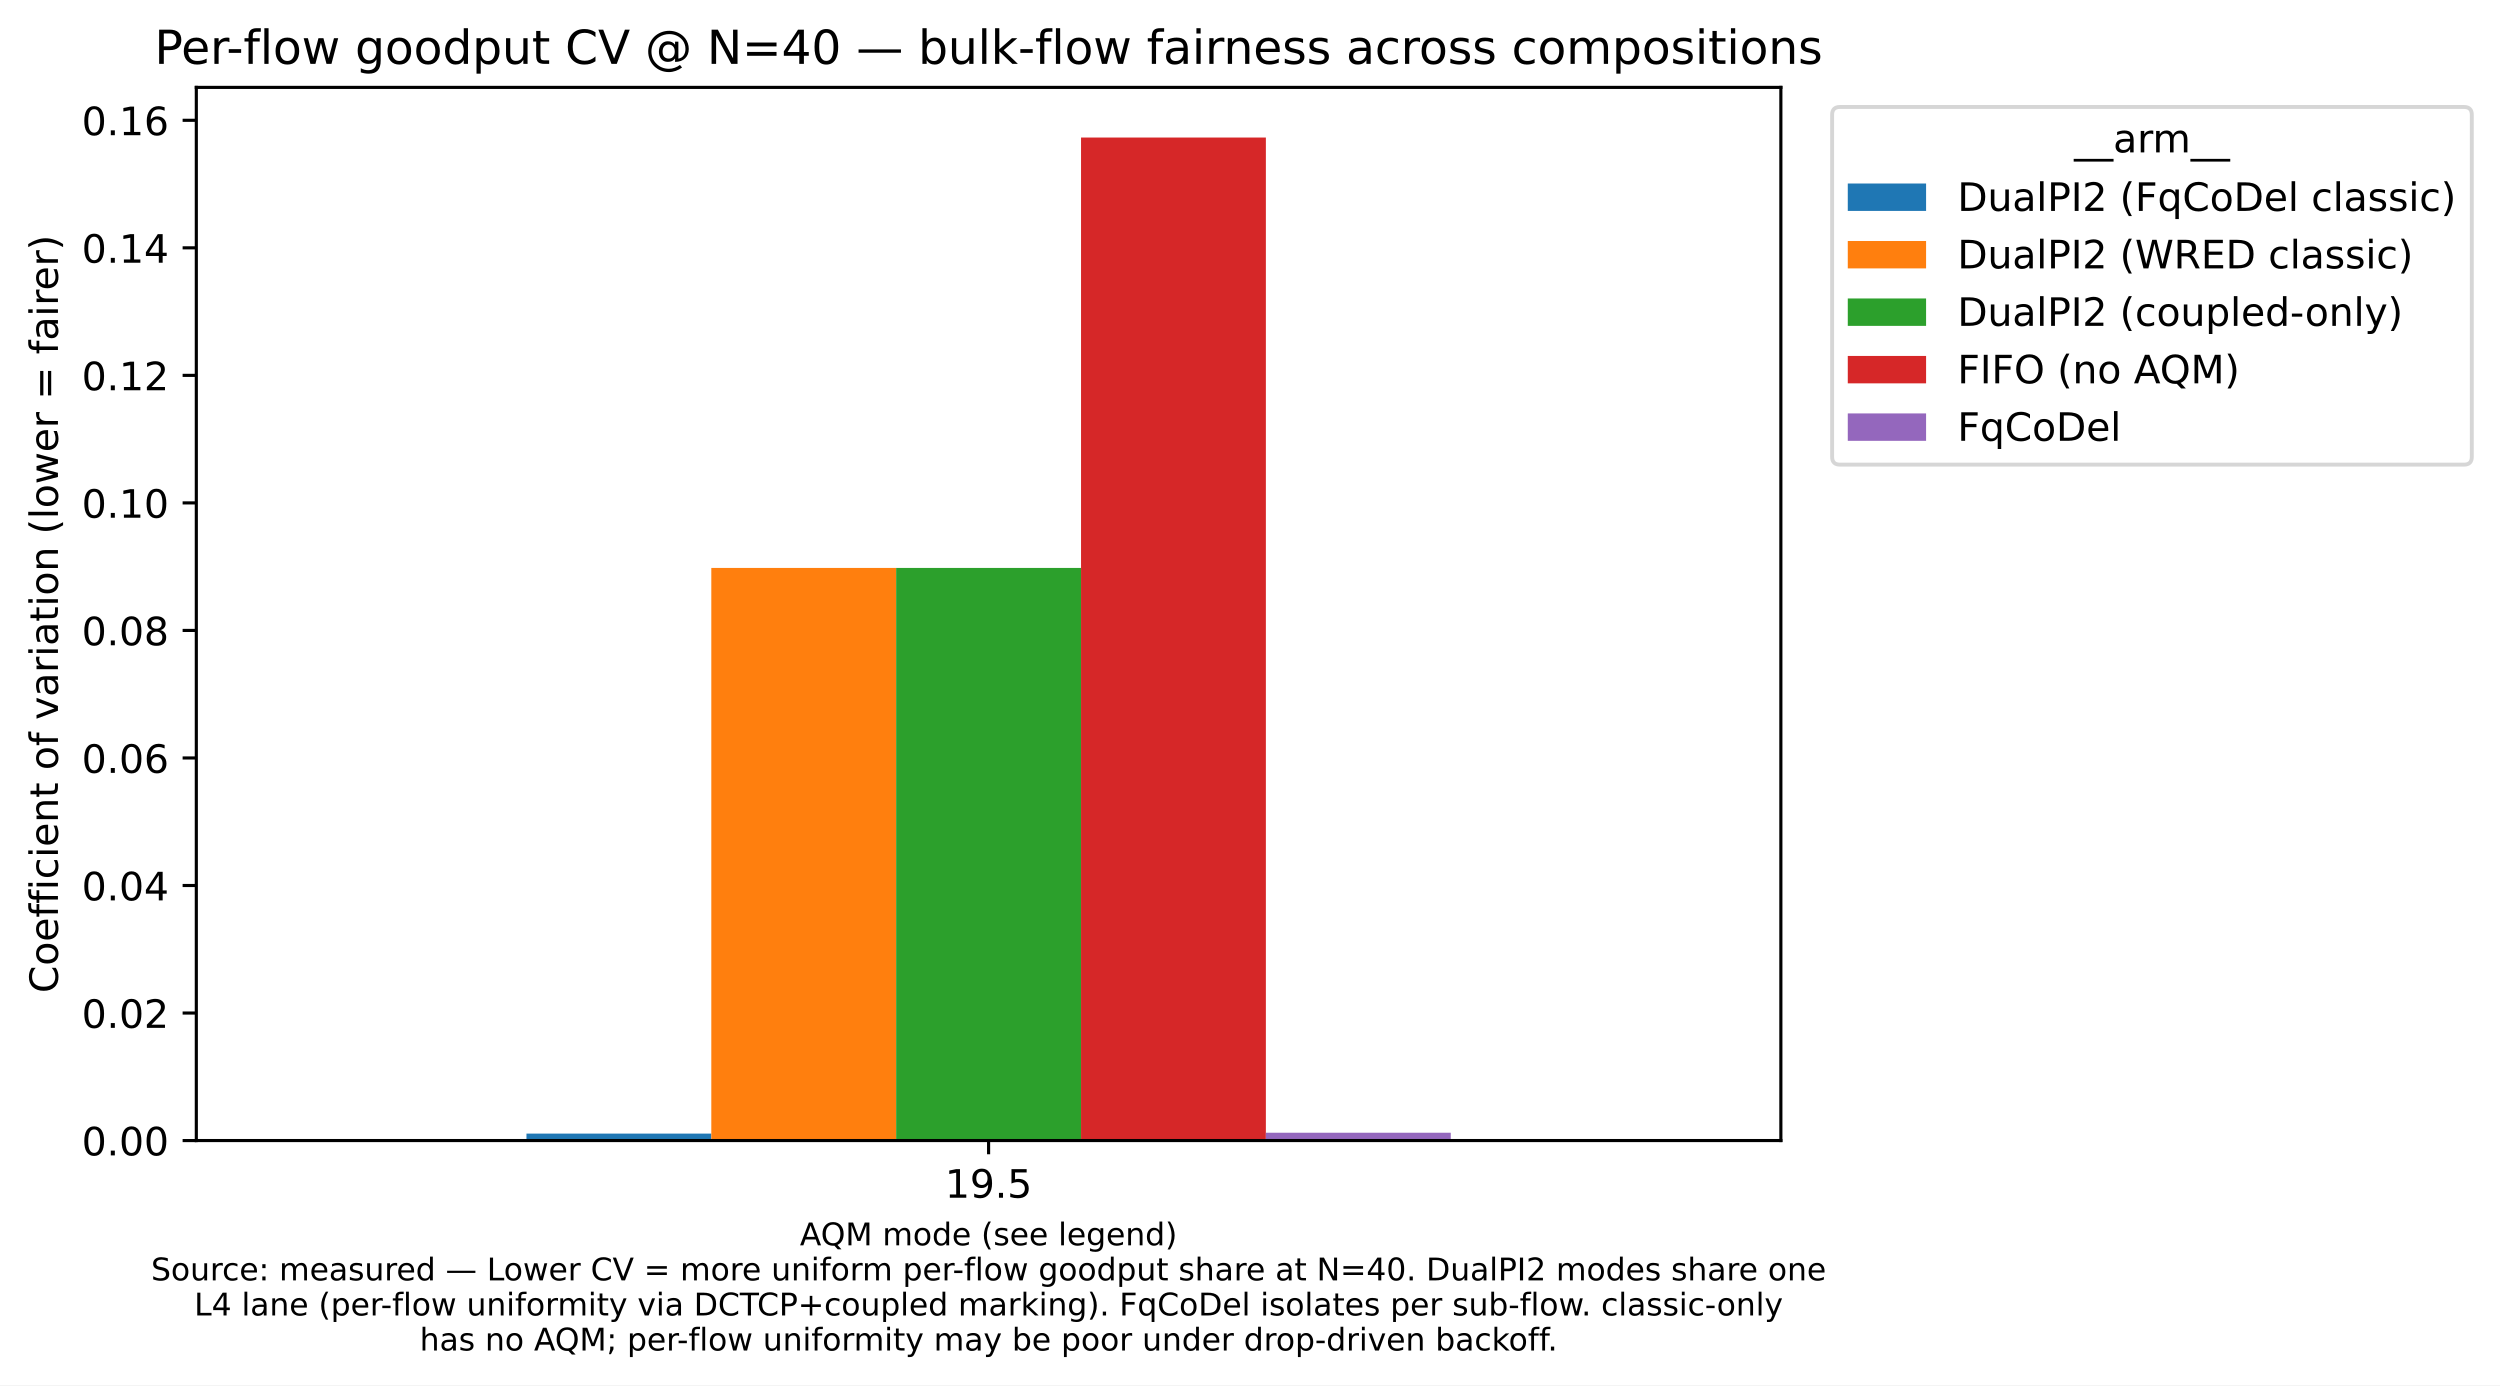
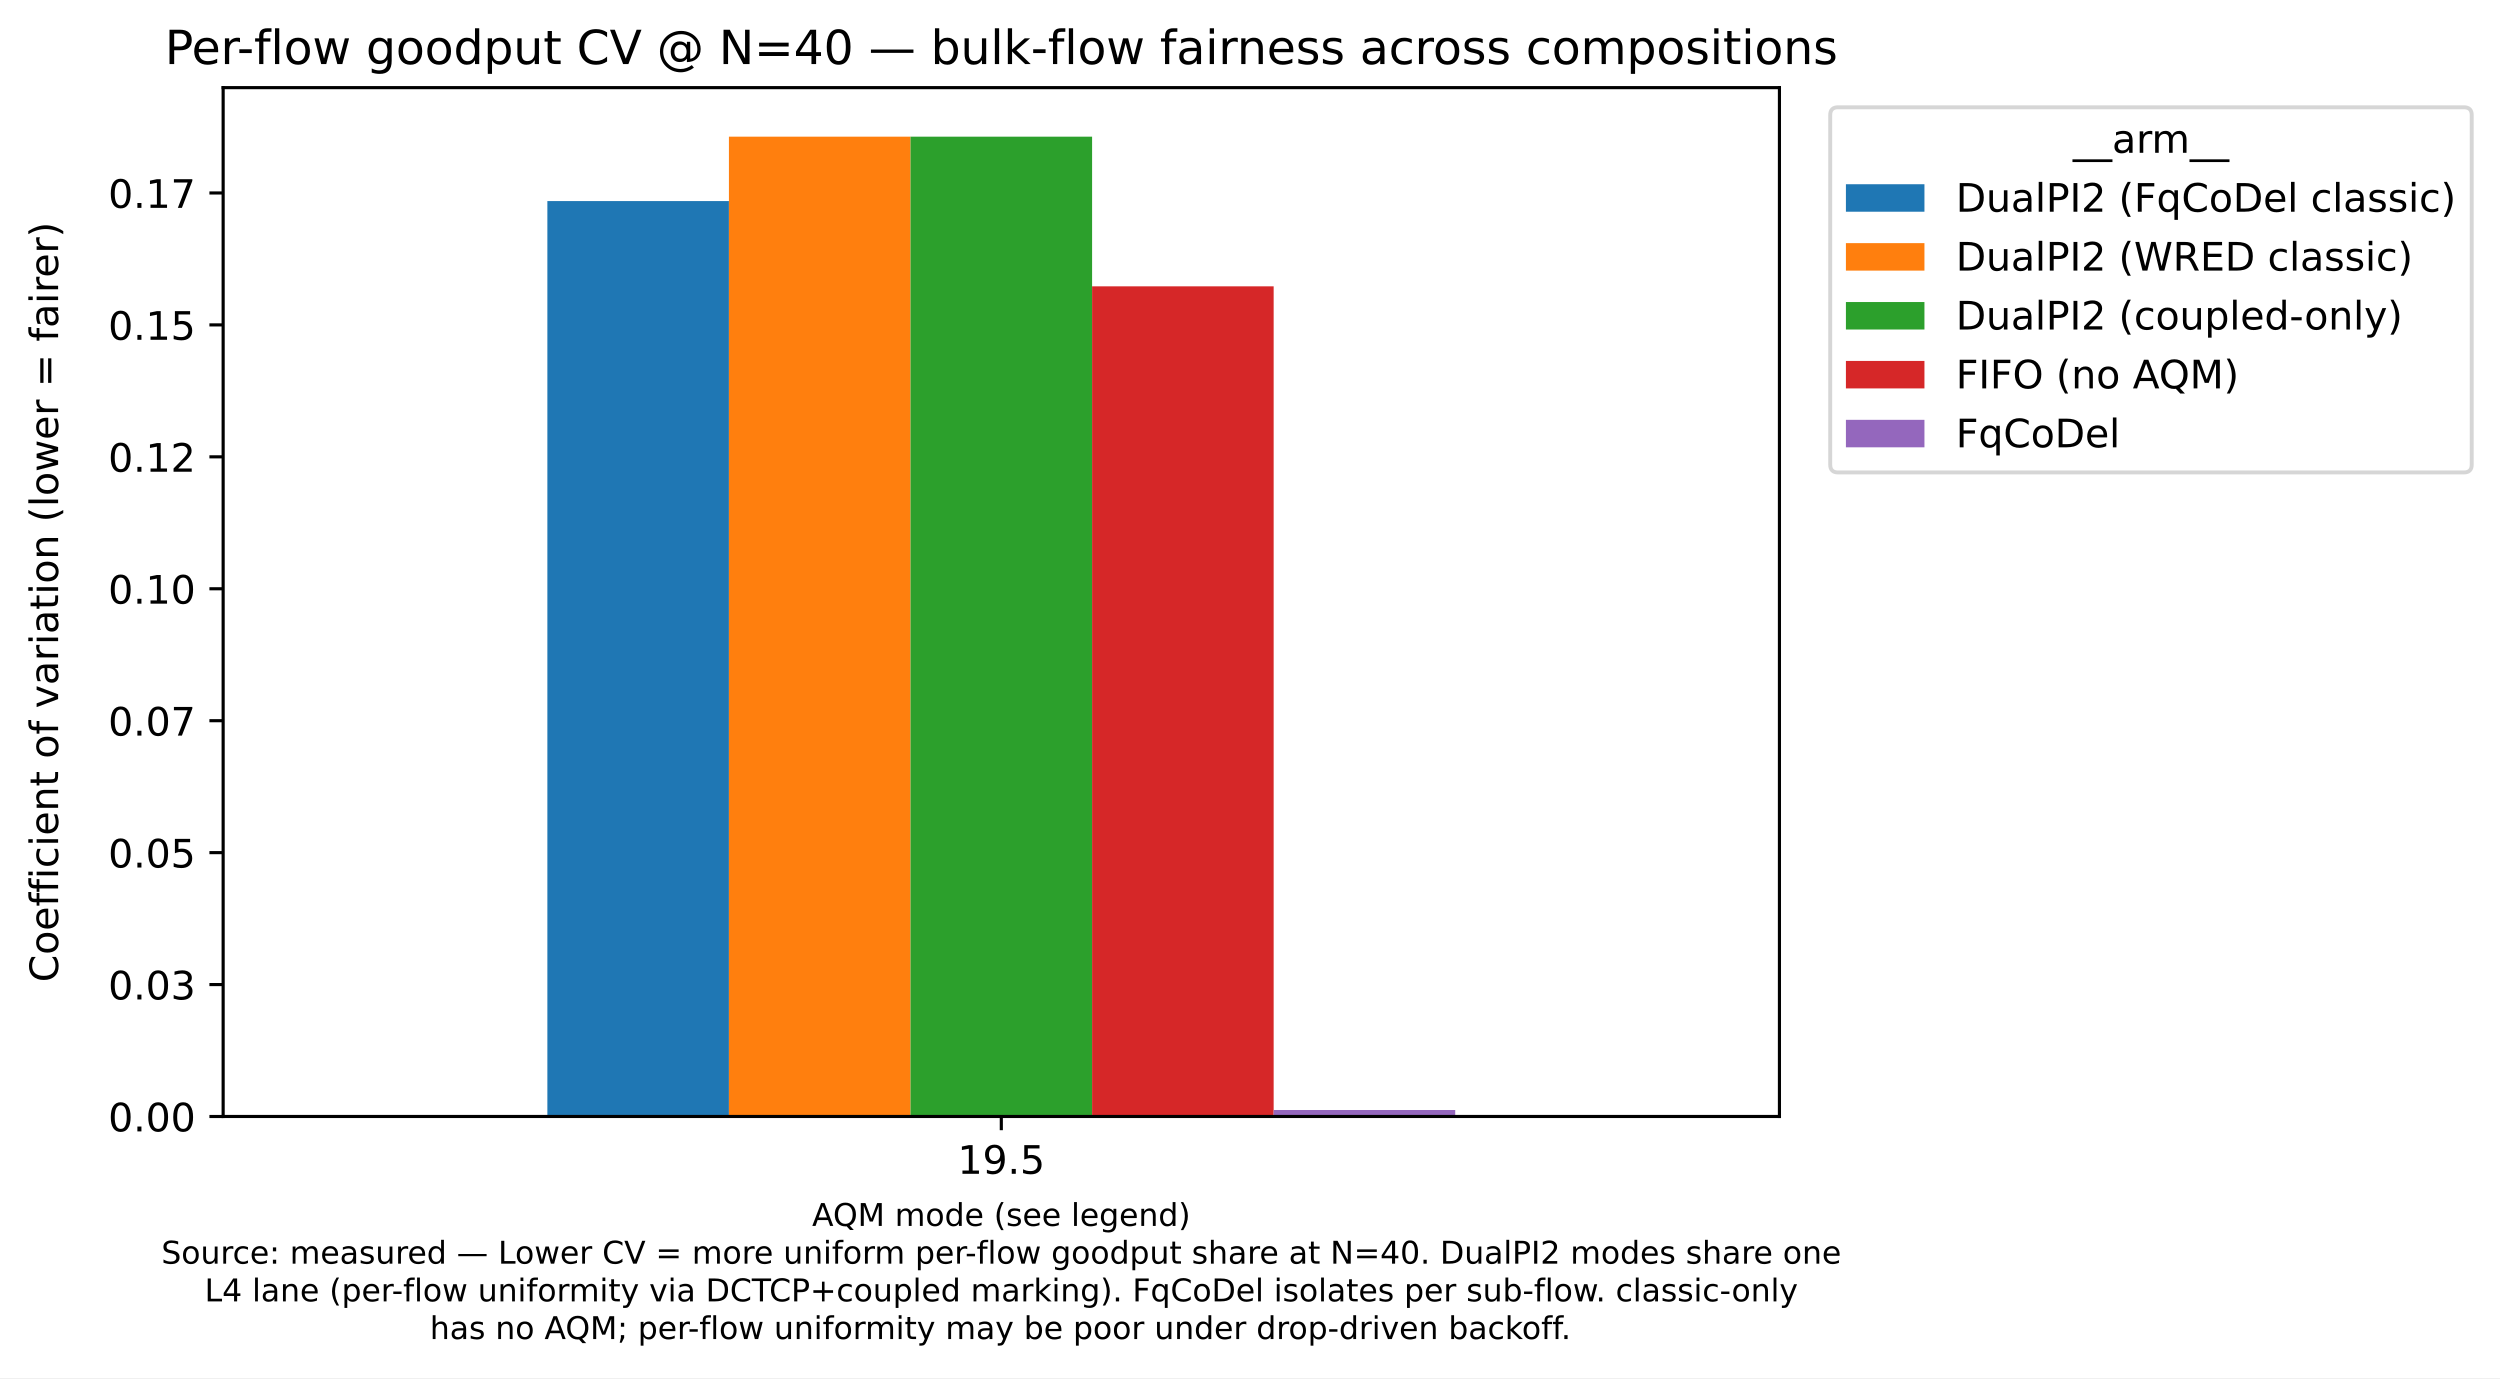
- <svg xmlns="http://www.w3.org/2000/svg" xmlns:xlink="http://www.w3.org/1999/xlink" width="638.51pt" height="353.80pt" viewBox="0 0 638.51 353.80" version="1.1">
+ <svg xmlns="http://www.w3.org/2000/svg" xmlns:xlink="http://www.w3.org/1999/xlink" width="636.69pt" height="350.95pt" viewBox="0 0 636.69 350.95" version="1.1">
  <defs>
    <style type="text/css">*{stroke-linejoin: round; stroke-linecap: butt}</style>
  </defs>
  <g id="figure_1">
    <g id="patch_1">
-       <path d="M 0 353.80  L 638.51 353.80  L 638.51 0  L 0 0  z " style="fill: #ffffff" />
+       <path d="M 0 350.95  L 636.69 350.95  L 636.69 0  L 0 0  z " style="fill: #ffffff" />
    </g>
    <g id="axes_1">
      <g id="patch_2">
-         <path d="M 50.14 291.30  L 454.84 291.30  L 454.84 22.32  L 50.14 22.32  z " style="fill: #ffffff" />
+         <path d="M 56.83 284.34  L 453.18 284.34  L 453.18 22.32  L 56.83 22.32  z " style="fill: #ffffff" />
      </g>
      <g id="patch_3">
-         <path d="M 134.46 291.30  L 181.67 291.30  L 181.67 289.52  L 134.46 289.52  z " clip-path="url(#p9fb679d607)" style="fill: #1f77b4" />
+         <path d="M 139.40 284.34  L 185.64 284.34  L 185.64 51.21  L 139.40 51.21  z " clip-path="url(#p0d1c3946ae)" style="fill: #1f77b4" />
      </g>
      <g id="patch_4">
-         <path d="M 181.67 291.30  L 228.88 291.30  L 228.88 145.06  L 181.67 145.06  z " clip-path="url(#p9fb679d607)" style="fill: #ff7f0e" />
+         <path d="M 185.64 284.34  L 231.89 284.34  L 231.89 34.80  L 185.64 34.80  z " clip-path="url(#p0d1c3946ae)" style="fill: #ff7f0e" />
      </g>
      <g id="patch_5">
-         <path d="M 228.88 291.30  L 276.10 291.30  L 276.10 145.06  L 228.88 145.06  z " clip-path="url(#p9fb679d607)" style="fill: #2ca02c" />
+         <path d="M 231.89 284.34  L 278.13 284.34  L 278.13 34.80  L 231.89 34.80  z " clip-path="url(#p0d1c3946ae)" style="fill: #2ca02c" />
      </g>
      <g id="patch_6">
-         <path d="M 276.10 291.30  L 323.31 291.30  L 323.31 35.13  L 276.10 35.13  z " clip-path="url(#p9fb679d607)" style="fill: #d62728" />
+         <path d="M 278.13 284.34  L 324.37 284.34  L 324.37 72.93  L 278.13 72.93  z " clip-path="url(#p0d1c3946ae)" style="fill: #d62728" />
      </g>
      <g id="patch_7">
-         <path d="M 323.31 291.30  L 370.53 291.30  L 370.53 289.30  L 323.31 289.30  z " clip-path="url(#p9fb679d607)" style="fill: #9467bd" />
+         <path d="M 324.37 284.34  L 370.61 284.34  L 370.61 282.69  L 324.37 282.69  z " clip-path="url(#p0d1c3946ae)" style="fill: #9467bd" />
      </g>
      <g id="matplotlib.axis_1">
        <g id="xtick_1">
          <g id="line2d_1">
            <defs>
              <path id="m5b792ddd3d" d="M 0 0  L 0 3.5  " style="stroke: #000000; stroke-width: 0.8" />
            </defs>
            <g>
-               <use xlink:href="#m5b792ddd3d" x="252.49" y="291.30" style="stroke: #000000; stroke-width: 0.8" />
+               <use xlink:href="#m5b792ddd3d" x="255.01" y="284.34" style="stroke: #000000; stroke-width: 0.8" />
            </g>
          </g>
          <g id="text_1">
-             <text style="font-size: 10px; font-family: 'DejaVu Sans', 'Bitstream Vera Sans', 'Computer Modern Sans Serif', 'Lucida Grande', 'Verdana', 'Geneva', 'Lucid', 'Arial', 'Helvetica', 'Avant Garde', sans-serif; text-anchor: middle" x="252.49" y="305.90" transform="rotate(-0 252.49 305.90)">19.5</text>
+             <text style="font-size: 10px; font-family: 'DejaVu Sans', 'Bitstream Vera Sans', 'Computer Modern Sans Serif', 'Lucida Grande', 'Verdana', 'Geneva', 'Lucid', 'Arial', 'Helvetica', 'Avant Garde', sans-serif; text-anchor: middle" x="255.01" y="298.94" transform="rotate(-0 255.01 298.94)">19.5</text>
          </g>
        </g>
        <g id="text_2">
-           <text style="font-size: 8px; font-family: 'DejaVu Sans', 'Bitstream Vera Sans', 'Computer Modern Sans Serif', 'Lucida Grande', 'Verdana', 'Geneva', 'Lucid', 'Arial', 'Helvetica', 'Avant Garde', sans-serif" transform="translate(204.29 318.06)">AQM mode (see legend)</text>
-           <text style="font-size: 8px; font-family: 'DejaVu Sans', 'Bitstream Vera Sans', 'Computer Modern Sans Serif', 'Lucida Grande', 'Verdana', 'Geneva', 'Lucid', 'Arial', 'Helvetica', 'Avant Garde', sans-serif" transform="translate(38.58 327.02)">Source: measured — Lower CV = more uniform per-flow goodput share at N=40. DualPI2 modes share one</text>
-           <text style="font-size: 8px; font-family: 'DejaVu Sans', 'Bitstream Vera Sans', 'Computer Modern Sans Serif', 'Lucida Grande', 'Verdana', 'Geneva', 'Lucid', 'Arial', 'Helvetica', 'Avant Garde', sans-serif" transform="translate(49.60 335.98)">L4 lane (per-flow uniformity via DCTCP+coupled marking). FqCoDel isolates per sub-flow. classic-only</text>
-           <text style="font-size: 8px; font-family: 'DejaVu Sans', 'Bitstream Vera Sans', 'Computer Modern Sans Serif', 'Lucida Grande', 'Verdana', 'Geneva', 'Lucid', 'Arial', 'Helvetica', 'Avant Garde', sans-serif" transform="translate(107.19 344.93)">has no AQM; per-flow uniformity may be poor under drop-driven backoff.</text>
+           <text style="font-size: 8px; font-family: 'DejaVu Sans', 'Bitstream Vera Sans', 'Computer Modern Sans Serif', 'Lucida Grande', 'Verdana', 'Geneva', 'Lucid', 'Arial', 'Helvetica', 'Avant Garde', sans-serif" transform="translate(206.81 312.22)">AQM mode (see legend)</text>
+           <text style="font-size: 8px; font-family: 'DejaVu Sans', 'Bitstream Vera Sans', 'Computer Modern Sans Serif', 'Lucida Grande', 'Verdana', 'Geneva', 'Lucid', 'Arial', 'Helvetica', 'Avant Garde', sans-serif" transform="translate(41.09 321.83)">Source: measured — Lower CV = more uniform per-flow goodput share at N=40. DualPI2 modes share one</text>
+           <text style="font-size: 8px; font-family: 'DejaVu Sans', 'Bitstream Vera Sans', 'Computer Modern Sans Serif', 'Lucida Grande', 'Verdana', 'Geneva', 'Lucid', 'Arial', 'Helvetica', 'Avant Garde', sans-serif" transform="translate(52.12 331.43)">L4 lane (per-flow uniformity via DCTCP+coupled marking). FqCoDel isolates per sub-flow. classic-only</text>
+           <text style="font-size: 8px; font-family: 'DejaVu Sans', 'Bitstream Vera Sans', 'Computer Modern Sans Serif', 'Lucida Grande', 'Verdana', 'Geneva', 'Lucid', 'Arial', 'Helvetica', 'Avant Garde', sans-serif" transform="translate(109.47 341.03)">has no AQM; per-flow uniformity may be poor under drop-driven backoff.</text>
        </g>
      </g>
      <g id="matplotlib.axis_2">
        <g id="ytick_1">
          <g id="line2d_2">
            <defs>
              <path id="m8a6f2d3311" d="M 0 0  L -3.5 0  " style="stroke: #000000; stroke-width: 0.8" />
            </defs>
            <g>
-               <use xlink:href="#m8a6f2d3311" x="50.14" y="291.30" style="stroke: #000000; stroke-width: 0.8" />
+               <use xlink:href="#m8a6f2d3311" x="56.83" y="284.34" style="stroke: #000000; stroke-width: 0.8" />
            </g>
          </g>
          <g id="text_3">
-             <text style="font-size: 10px; font-family: 'DejaVu Sans', 'Bitstream Vera Sans', 'Computer Modern Sans Serif', 'Lucida Grande', 'Verdana', 'Geneva', 'Lucid', 'Arial', 'Helvetica', 'Avant Garde', sans-serif; text-anchor: end" x="43.14" y="295.10" transform="rotate(-0 43.14 295.10)">0.00</text>
+             <text style="font-size: 10px; font-family: 'DejaVu Sans', 'Bitstream Vera Sans', 'Computer Modern Sans Serif', 'Lucida Grande', 'Verdana', 'Geneva', 'Lucid', 'Arial', 'Helvetica', 'Avant Garde', sans-serif; text-anchor: end" x="49.83" y="288.14" transform="rotate(-0 49.83 288.14)">0.00</text>
          </g>
        </g>
        <g id="ytick_2">
          <g id="line2d_3">
            <g>
-               <use xlink:href="#m8a6f2d3311" x="50.14" y="258.73" style="stroke: #000000; stroke-width: 0.8" />
+               <use xlink:href="#m8a6f2d3311" x="56.83" y="250.74" style="stroke: #000000; stroke-width: 0.8" />
            </g>
          </g>
          <g id="text_4">
-             <text style="font-size: 10px; font-family: 'DejaVu Sans', 'Bitstream Vera Sans', 'Computer Modern Sans Serif', 'Lucida Grande', 'Verdana', 'Geneva', 'Lucid', 'Arial', 'Helvetica', 'Avant Garde', sans-serif; text-anchor: end" x="43.14" y="262.53" transform="rotate(-0 43.14 262.53)">0.02</text>
+             <text style="font-size: 10px; font-family: 'DejaVu Sans', 'Bitstream Vera Sans', 'Computer Modern Sans Serif', 'Lucida Grande', 'Verdana', 'Geneva', 'Lucid', 'Arial', 'Helvetica', 'Avant Garde', sans-serif; text-anchor: end" x="49.83" y="254.54" transform="rotate(-0 49.83 254.54)">0.03</text>
          </g>
        </g>
        <g id="ytick_3">
          <g id="line2d_4">
            <g>
-               <use xlink:href="#m8a6f2d3311" x="50.14" y="226.16" style="stroke: #000000; stroke-width: 0.8" />
+               <use xlink:href="#m8a6f2d3311" x="56.83" y="217.14" style="stroke: #000000; stroke-width: 0.8" />
            </g>
          </g>
          <g id="text_5">
-             <text style="font-size: 10px; font-family: 'DejaVu Sans', 'Bitstream Vera Sans', 'Computer Modern Sans Serif', 'Lucida Grande', 'Verdana', 'Geneva', 'Lucid', 'Arial', 'Helvetica', 'Avant Garde', sans-serif; text-anchor: end" x="43.14" y="229.96" transform="rotate(-0 43.14 229.96)">0.04</text>
+             <text style="font-size: 10px; font-family: 'DejaVu Sans', 'Bitstream Vera Sans', 'Computer Modern Sans Serif', 'Lucida Grande', 'Verdana', 'Geneva', 'Lucid', 'Arial', 'Helvetica', 'Avant Garde', sans-serif; text-anchor: end" x="49.83" y="220.94" transform="rotate(-0 49.83 220.94)">0.05</text>
          </g>
        </g>
        <g id="ytick_4">
          <g id="line2d_5">
            <g>
-               <use xlink:href="#m8a6f2d3311" x="50.14" y="193.59" style="stroke: #000000; stroke-width: 0.8" />
+               <use xlink:href="#m8a6f2d3311" x="56.83" y="183.54" style="stroke: #000000; stroke-width: 0.8" />
            </g>
          </g>
          <g id="text_6">
-             <text style="font-size: 10px; font-family: 'DejaVu Sans', 'Bitstream Vera Sans', 'Computer Modern Sans Serif', 'Lucida Grande', 'Verdana', 'Geneva', 'Lucid', 'Arial', 'Helvetica', 'Avant Garde', sans-serif; text-anchor: end" x="43.14" y="197.39" transform="rotate(-0 43.14 197.39)">0.06</text>
+             <text style="font-size: 10px; font-family: 'DejaVu Sans', 'Bitstream Vera Sans', 'Computer Modern Sans Serif', 'Lucida Grande', 'Verdana', 'Geneva', 'Lucid', 'Arial', 'Helvetica', 'Avant Garde', sans-serif; text-anchor: end" x="49.83" y="187.34" transform="rotate(-0 49.83 187.34)">0.07</text>
          </g>
        </g>
        <g id="ytick_5">
          <g id="line2d_6">
            <g>
-               <use xlink:href="#m8a6f2d3311" x="50.14" y="161.01" style="stroke: #000000; stroke-width: 0.8" />
+               <use xlink:href="#m8a6f2d3311" x="56.83" y="149.94" style="stroke: #000000; stroke-width: 0.8" />
            </g>
          </g>
          <g id="text_7">
-             <text style="font-size: 10px; font-family: 'DejaVu Sans', 'Bitstream Vera Sans', 'Computer Modern Sans Serif', 'Lucida Grande', 'Verdana', 'Geneva', 'Lucid', 'Arial', 'Helvetica', 'Avant Garde', sans-serif; text-anchor: end" x="43.14" y="164.81" transform="rotate(-0 43.14 164.81)">0.08</text>
+             <text style="font-size: 10px; font-family: 'DejaVu Sans', 'Bitstream Vera Sans', 'Computer Modern Sans Serif', 'Lucida Grande', 'Verdana', 'Geneva', 'Lucid', 'Arial', 'Helvetica', 'Avant Garde', sans-serif; text-anchor: end" x="49.83" y="153.74" transform="rotate(-0 49.83 153.74)">0.10</text>
          </g>
        </g>
        <g id="ytick_6">
          <g id="line2d_7">
            <g>
-               <use xlink:href="#m8a6f2d3311" x="50.14" y="128.44" style="stroke: #000000; stroke-width: 0.8" />
+               <use xlink:href="#m8a6f2d3311" x="56.83" y="116.34" style="stroke: #000000; stroke-width: 0.8" />
            </g>
          </g>
          <g id="text_8">
-             <text style="font-size: 10px; font-family: 'DejaVu Sans', 'Bitstream Vera Sans', 'Computer Modern Sans Serif', 'Lucida Grande', 'Verdana', 'Geneva', 'Lucid', 'Arial', 'Helvetica', 'Avant Garde', sans-serif; text-anchor: end" x="43.14" y="132.24" transform="rotate(-0 43.14 132.24)">0.10</text>
+             <text style="font-size: 10px; font-family: 'DejaVu Sans', 'Bitstream Vera Sans', 'Computer Modern Sans Serif', 'Lucida Grande', 'Verdana', 'Geneva', 'Lucid', 'Arial', 'Helvetica', 'Avant Garde', sans-serif; text-anchor: end" x="49.83" y="120.14" transform="rotate(-0 49.83 120.14)">0.12</text>
          </g>
        </g>
        <g id="ytick_7">
          <g id="line2d_8">
            <g>
-               <use xlink:href="#m8a6f2d3311" x="50.14" y="95.87" style="stroke: #000000; stroke-width: 0.8" />
+               <use xlink:href="#m8a6f2d3311" x="56.83" y="82.74" style="stroke: #000000; stroke-width: 0.8" />
            </g>
          </g>
          <g id="text_9">
-             <text style="font-size: 10px; font-family: 'DejaVu Sans', 'Bitstream Vera Sans', 'Computer Modern Sans Serif', 'Lucida Grande', 'Verdana', 'Geneva', 'Lucid', 'Arial', 'Helvetica', 'Avant Garde', sans-serif; text-anchor: end" x="43.14" y="99.67" transform="rotate(-0 43.14 99.67)">0.12</text>
+             <text style="font-size: 10px; font-family: 'DejaVu Sans', 'Bitstream Vera Sans', 'Computer Modern Sans Serif', 'Lucida Grande', 'Verdana', 'Geneva', 'Lucid', 'Arial', 'Helvetica', 'Avant Garde', sans-serif; text-anchor: end" x="49.83" y="86.54" transform="rotate(-0 49.83 86.54)">0.15</text>
          </g>
        </g>
        <g id="ytick_8">
          <g id="line2d_9">
            <g>
-               <use xlink:href="#m8a6f2d3311" x="50.14" y="63.30" style="stroke: #000000; stroke-width: 0.8" />
+               <use xlink:href="#m8a6f2d3311" x="56.83" y="49.14" style="stroke: #000000; stroke-width: 0.8" />
            </g>
          </g>
          <g id="text_10">
-             <text style="font-size: 10px; font-family: 'DejaVu Sans', 'Bitstream Vera Sans', 'Computer Modern Sans Serif', 'Lucida Grande', 'Verdana', 'Geneva', 'Lucid', 'Arial', 'Helvetica', 'Avant Garde', sans-serif; text-anchor: end" x="43.14" y="67.10" transform="rotate(-0 43.14 67.10)">0.14</text>
+             <text style="font-size: 10px; font-family: 'DejaVu Sans', 'Bitstream Vera Sans', 'Computer Modern Sans Serif', 'Lucida Grande', 'Verdana', 'Geneva', 'Lucid', 'Arial', 'Helvetica', 'Avant Garde', sans-serif; text-anchor: end" x="49.83" y="52.94" transform="rotate(-0 49.83 52.94)">0.17</text>
          </g>
        </g>
-         <g id="ytick_9">
-           <g id="line2d_10">
-             <g>
-               <use xlink:href="#m8a6f2d3311" x="50.14" y="30.73" style="stroke: #000000; stroke-width: 0.8" />
-             </g>
-           </g>
-           <g id="text_11">
-             <text style="font-size: 10px; font-family: 'DejaVu Sans', 'Bitstream Vera Sans', 'Computer Modern Sans Serif', 'Lucida Grande', 'Verdana', 'Geneva', 'Lucid', 'Arial', 'Helvetica', 'Avant Garde', sans-serif; text-anchor: end" x="43.14" y="34.53" transform="rotate(-0 43.14 34.53)">0.16</text>
-           </g>
-         </g>
-         <g id="text_12">
-           <text style="font-size: 10px; font-family: 'DejaVu Sans', 'Bitstream Vera Sans', 'Computer Modern Sans Serif', 'Lucida Grande', 'Verdana', 'Geneva', 'Lucid', 'Arial', 'Helvetica', 'Avant Garde', sans-serif; text-anchor: middle" x="14.80" y="156.81" transform="rotate(-90 14.80 156.81)">Coefficient of variation (lower = fairer)</text>
+         <g id="text_11">
+           <text style="font-size: 10px; font-family: 'DejaVu Sans', 'Bitstream Vera Sans', 'Computer Modern Sans Serif', 'Lucida Grande', 'Verdana', 'Geneva', 'Lucid', 'Arial', 'Helvetica', 'Avant Garde', sans-serif; text-anchor: middle" x="14.80" y="153.33" transform="rotate(-90 14.80 153.33)">Coefficient of variation (lower = fairer)</text>
        </g>
      </g>
      <g id="patch_8">
-         <path d="M 50.14 291.30  L 50.14 22.32  " style="fill: none; stroke: #000000; stroke-width: 0.8; stroke-linejoin: miter; stroke-linecap: square" />
+         <path d="M 56.83 284.34  L 56.83 22.32  " style="fill: none; stroke: #000000; stroke-width: 0.8; stroke-linejoin: miter; stroke-linecap: square" />
      </g>
      <g id="patch_9">
-         <path d="M 454.84 291.30  L 454.84 22.32  " style="fill: none; stroke: #000000; stroke-width: 0.8; stroke-linejoin: miter; stroke-linecap: square" />
+         <path d="M 453.18 284.34  L 453.18 22.32  " style="fill: none; stroke: #000000; stroke-width: 0.8; stroke-linejoin: miter; stroke-linecap: square" />
      </g>
      <g id="patch_10">
-         <path d="M 50.14 291.30  L 454.84 291.30  " style="fill: none; stroke: #000000; stroke-width: 0.8; stroke-linejoin: miter; stroke-linecap: square" />
+         <path d="M 56.83 284.34  L 453.18 284.34  " style="fill: none; stroke: #000000; stroke-width: 0.8; stroke-linejoin: miter; stroke-linecap: square" />
      </g>
      <g id="patch_11">
-         <path d="M 50.14 22.32  L 454.84 22.32  " style="fill: none; stroke: #000000; stroke-width: 0.8; stroke-linejoin: miter; stroke-linecap: square" />
+         <path d="M 56.83 22.32  L 453.18 22.32  " style="fill: none; stroke: #000000; stroke-width: 0.8; stroke-linejoin: miter; stroke-linecap: square" />
      </g>
-       <g id="text_13">
-         <text style="font-size: 12px; font-family: 'DejaVu Sans', 'Bitstream Vera Sans', 'Computer Modern Sans Serif', 'Lucida Grande', 'Verdana', 'Geneva', 'Lucid', 'Arial', 'Helvetica', 'Avant Garde', sans-serif; text-anchor: middle" x="252.49" y="16.32" transform="rotate(-0 252.49 16.32)">Per-flow goodput CV @ N=40 — bulk-flow fairness across compositions</text>
+       <g id="text_12">
+         <text style="font-size: 12px; font-family: 'DejaVu Sans', 'Bitstream Vera Sans', 'Computer Modern Sans Serif', 'Lucida Grande', 'Verdana', 'Geneva', 'Lucid', 'Arial', 'Helvetica', 'Avant Garde', sans-serif; text-anchor: middle" x="255.01" y="16.32" transform="rotate(-0 255.01 16.32)">Per-flow goodput CV @ N=40 — bulk-flow fairness across compositions</text>
      </g>
      <g id="legend_1">
        <g id="patch_12">
-           <path d="M 469.93 118.67  L 629.31 118.67  Q 631.31 118.67 631.31 116.67  L 631.31 29.32  Q 631.31 27.32 629.31 27.32  L 469.93 27.32  Q 467.93 27.32 467.93 29.32  L 467.93 116.67  Q 467.93 118.67 469.93 118.67  z " style="fill: #ffffff; opacity: 0.8; stroke: #cccccc; stroke-linejoin: miter" />
+           <path d="M 468.11 120.32  L 627.49 120.32  Q 629.49 120.32 629.49 118.32  L 629.49 29.32  Q 629.49 27.32 627.49 27.32  L 468.11 27.32  Q 466.11 27.32 466.11 29.32  L 466.11 118.32  Q 466.11 120.32 468.11 120.32  z " style="fill: #ffffff; opacity: 0.8; stroke: #cccccc; stroke-linejoin: miter" />
+         </g>
+         <g id="text_13">
+           <text style="font-size: 10px; font-family: 'DejaVu Sans', 'Bitstream Vera Sans', 'Computer Modern Sans Serif', 'Lucida Grande', 'Verdana', 'Geneva', 'Lucid', 'Arial', 'Helvetica', 'Avant Garde', sans-serif; text-anchor: start" x="527.90" y="38.92" transform="rotate(-0 527.90 38.92)">__arm__</text>
+         </g>
+         <g id="patch_13">
+           <path d="M 470.11 53.92  L 490.11 53.92  L 490.11 46.92  L 470.11 46.92  z " style="fill: #1f77b4" />
        </g>
        <g id="text_14">
-           <text style="font-size: 10px; font-family: 'DejaVu Sans', 'Bitstream Vera Sans', 'Computer Modern Sans Serif', 'Lucida Grande', 'Verdana', 'Geneva', 'Lucid', 'Arial', 'Helvetica', 'Avant Garde', sans-serif; text-anchor: start" x="529.72" y="38.92" transform="rotate(-0 529.72 38.92)">__arm__</text>
+           <text style="font-size: 10px; font-family: 'DejaVu Sans', 'Bitstream Vera Sans', 'Computer Modern Sans Serif', 'Lucida Grande', 'Verdana', 'Geneva', 'Lucid', 'Arial', 'Helvetica', 'Avant Garde', sans-serif; text-anchor: start" x="498.11" y="53.92" transform="rotate(-0 498.11 53.92)">DualPI2 (FqCoDel classic)</text>
        </g>
-         <g id="patch_13">
-           <path d="M 471.93 53.87  L 491.93 53.87  L 491.93 46.87  L 471.93 46.87  z " style="fill: #1f77b4" />
+         <g id="patch_14">
+           <path d="M 470.11 68.92  L 490.11 68.92  L 490.11 61.92  L 470.11 61.92  z " style="fill: #ff7f0e" />
        </g>
        <g id="text_15">
-           <text style="font-size: 10px; font-family: 'DejaVu Sans', 'Bitstream Vera Sans', 'Computer Modern Sans Serif', 'Lucida Grande', 'Verdana', 'Geneva', 'Lucid', 'Arial', 'Helvetica', 'Avant Garde', sans-serif; text-anchor: start" x="499.93" y="53.87" transform="rotate(-0 499.93 53.87)">DualPI2 (FqCoDel classic)</text>
+           <text style="font-size: 10px; font-family: 'DejaVu Sans', 'Bitstream Vera Sans', 'Computer Modern Sans Serif', 'Lucida Grande', 'Verdana', 'Geneva', 'Lucid', 'Arial', 'Helvetica', 'Avant Garde', sans-serif; text-anchor: start" x="498.11" y="68.92" transform="rotate(-0 498.11 68.92)">DualPI2 (WRED classic)</text>
        </g>
-         <g id="patch_14">
-           <path d="M 471.93 68.55  L 491.93 68.55  L 491.93 61.55  L 471.93 61.55  z " style="fill: #ff7f0e" />
+         <g id="patch_15">
+           <path d="M 470.11 83.92  L 490.11 83.92  L 490.11 76.92  L 470.11 76.92  z " style="fill: #2ca02c" />
        </g>
        <g id="text_16">
-           <text style="font-size: 10px; font-family: 'DejaVu Sans', 'Bitstream Vera Sans', 'Computer Modern Sans Serif', 'Lucida Grande', 'Verdana', 'Geneva', 'Lucid', 'Arial', 'Helvetica', 'Avant Garde', sans-serif; text-anchor: start" x="499.93" y="68.55" transform="rotate(-0 499.93 68.55)">DualPI2 (WRED classic)</text>
+           <text style="font-size: 10px; font-family: 'DejaVu Sans', 'Bitstream Vera Sans', 'Computer Modern Sans Serif', 'Lucida Grande', 'Verdana', 'Geneva', 'Lucid', 'Arial', 'Helvetica', 'Avant Garde', sans-serif; text-anchor: start" x="498.11" y="83.92" transform="rotate(-0 498.11 83.92)">DualPI2 (coupled-only)</text>
        </g>
-         <g id="patch_15">
-           <path d="M 471.93 83.23  L 491.93 83.23  L 491.93 76.23  L 471.93 76.23  z " style="fill: #2ca02c" />
+         <g id="patch_16">
+           <path d="M 470.11 98.92  L 490.11 98.92  L 490.11 91.92  L 470.11 91.92  z " style="fill: #d62728" />
        </g>
        <g id="text_17">
-           <text style="font-size: 10px; font-family: 'DejaVu Sans', 'Bitstream Vera Sans', 'Computer Modern Sans Serif', 'Lucida Grande', 'Verdana', 'Geneva', 'Lucid', 'Arial', 'Helvetica', 'Avant Garde', sans-serif; text-anchor: start" x="499.93" y="83.23" transform="rotate(-0 499.93 83.23)">DualPI2 (coupled-only)</text>
+           <text style="font-size: 10px; font-family: 'DejaVu Sans', 'Bitstream Vera Sans', 'Computer Modern Sans Serif', 'Lucida Grande', 'Verdana', 'Geneva', 'Lucid', 'Arial', 'Helvetica', 'Avant Garde', sans-serif; text-anchor: start" x="498.11" y="98.92" transform="rotate(-0 498.11 98.92)">FIFO (no AQM)</text>
        </g>
-         <g id="patch_16">
-           <path d="M 471.93 97.91  L 491.93 97.91  L 491.93 90.91  L 471.93 90.91  z " style="fill: #d62728" />
+         <g id="patch_17">
+           <path d="M 470.11 113.92  L 490.11 113.92  L 490.11 106.92  L 470.11 106.92  z " style="fill: #9467bd" />
        </g>
        <g id="text_18">
-           <text style="font-size: 10px; font-family: 'DejaVu Sans', 'Bitstream Vera Sans', 'Computer Modern Sans Serif', 'Lucida Grande', 'Verdana', 'Geneva', 'Lucid', 'Arial', 'Helvetica', 'Avant Garde', sans-serif; text-anchor: start" x="499.93" y="97.91" transform="rotate(-0 499.93 97.91)">FIFO (no AQM)</text>
-         </g>
-         <g id="patch_17">
-           <path d="M 471.93 112.59  L 491.93 112.59  L 491.93 105.59  L 471.93 105.59  z " style="fill: #9467bd" />
-         </g>
-         <g id="text_19">
-           <text style="font-size: 10px; font-family: 'DejaVu Sans', 'Bitstream Vera Sans', 'Computer Modern Sans Serif', 'Lucida Grande', 'Verdana', 'Geneva', 'Lucid', 'Arial', 'Helvetica', 'Avant Garde', sans-serif; text-anchor: start" x="499.93" y="112.59" transform="rotate(-0 499.93 112.59)">FqCoDel</text>
+           <text style="font-size: 10px; font-family: 'DejaVu Sans', 'Bitstream Vera Sans', 'Computer Modern Sans Serif', 'Lucida Grande', 'Verdana', 'Geneva', 'Lucid', 'Arial', 'Helvetica', 'Avant Garde', sans-serif; text-anchor: start" x="498.11" y="113.92" transform="rotate(-0 498.11 113.92)">FqCoDel</text>
        </g>
      </g>
    </g>
  </g>
  <defs>
-     <clipPath id="p9fb679d607">
-       <rect x="50.14" y="22.32" width="404.70" height="268.98" />
+     <clipPath id="p0d1c3946ae">
+       <rect x="56.83" y="22.32" width="396.35" height="262.03" />
    </clipPath>
  </defs>
</svg>
